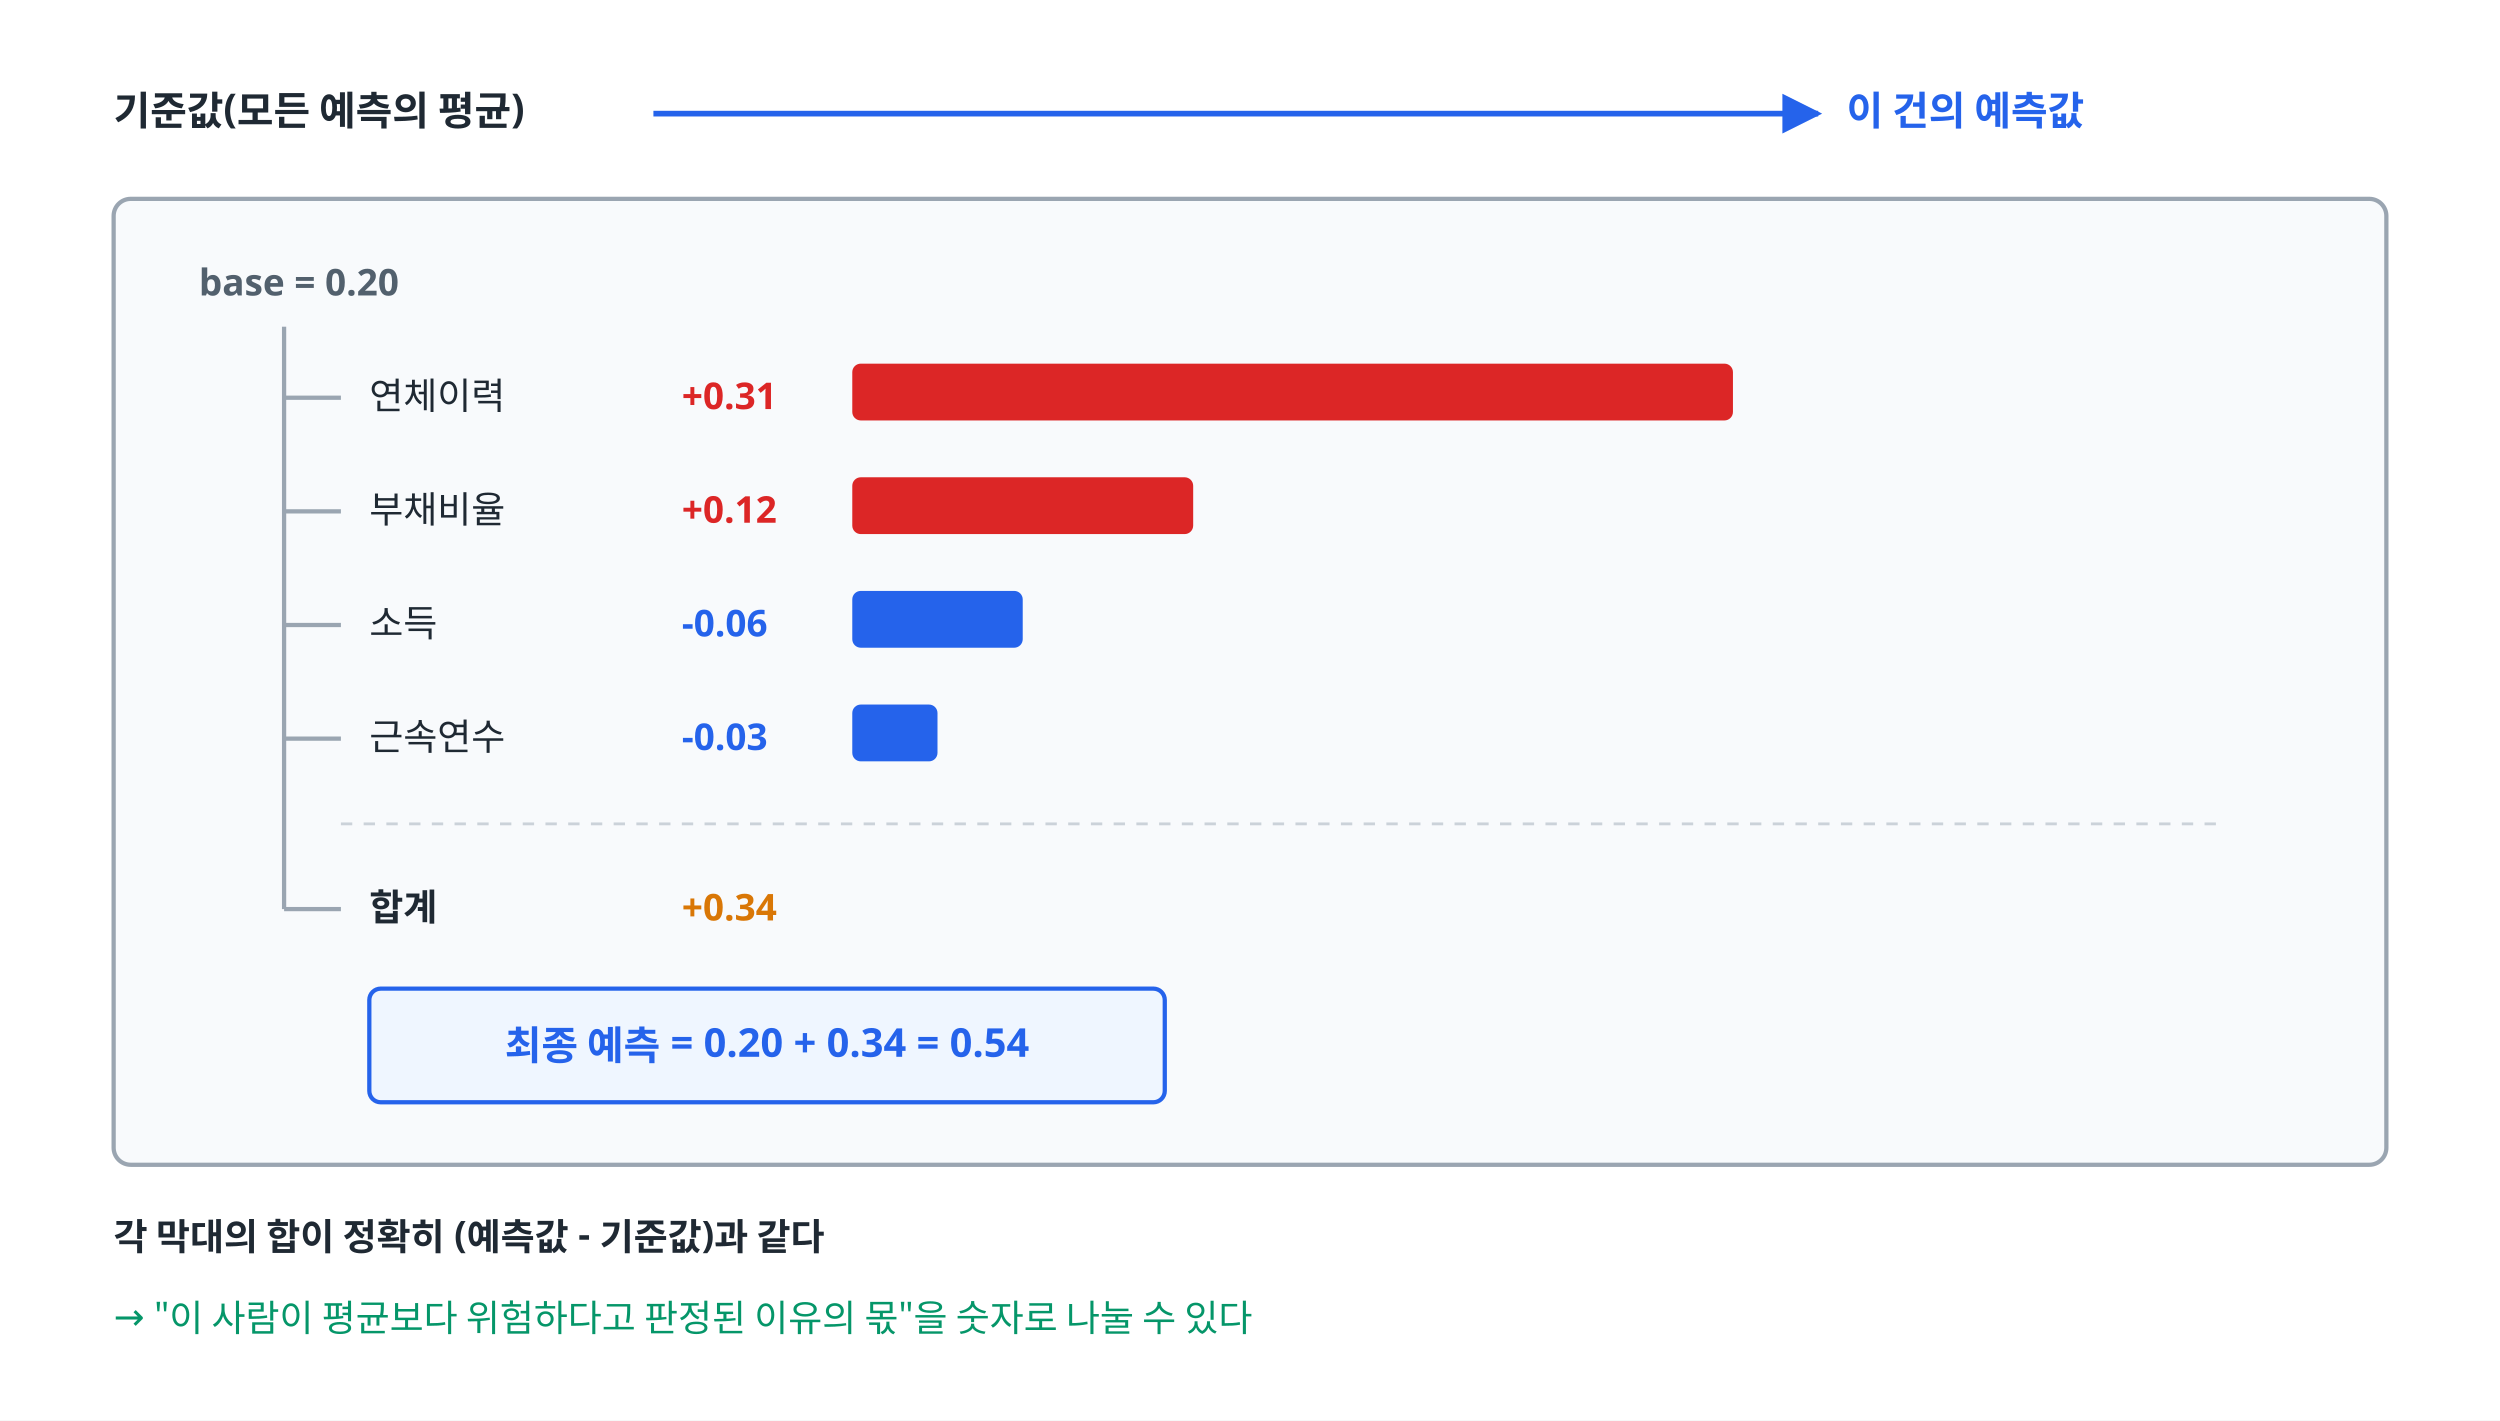
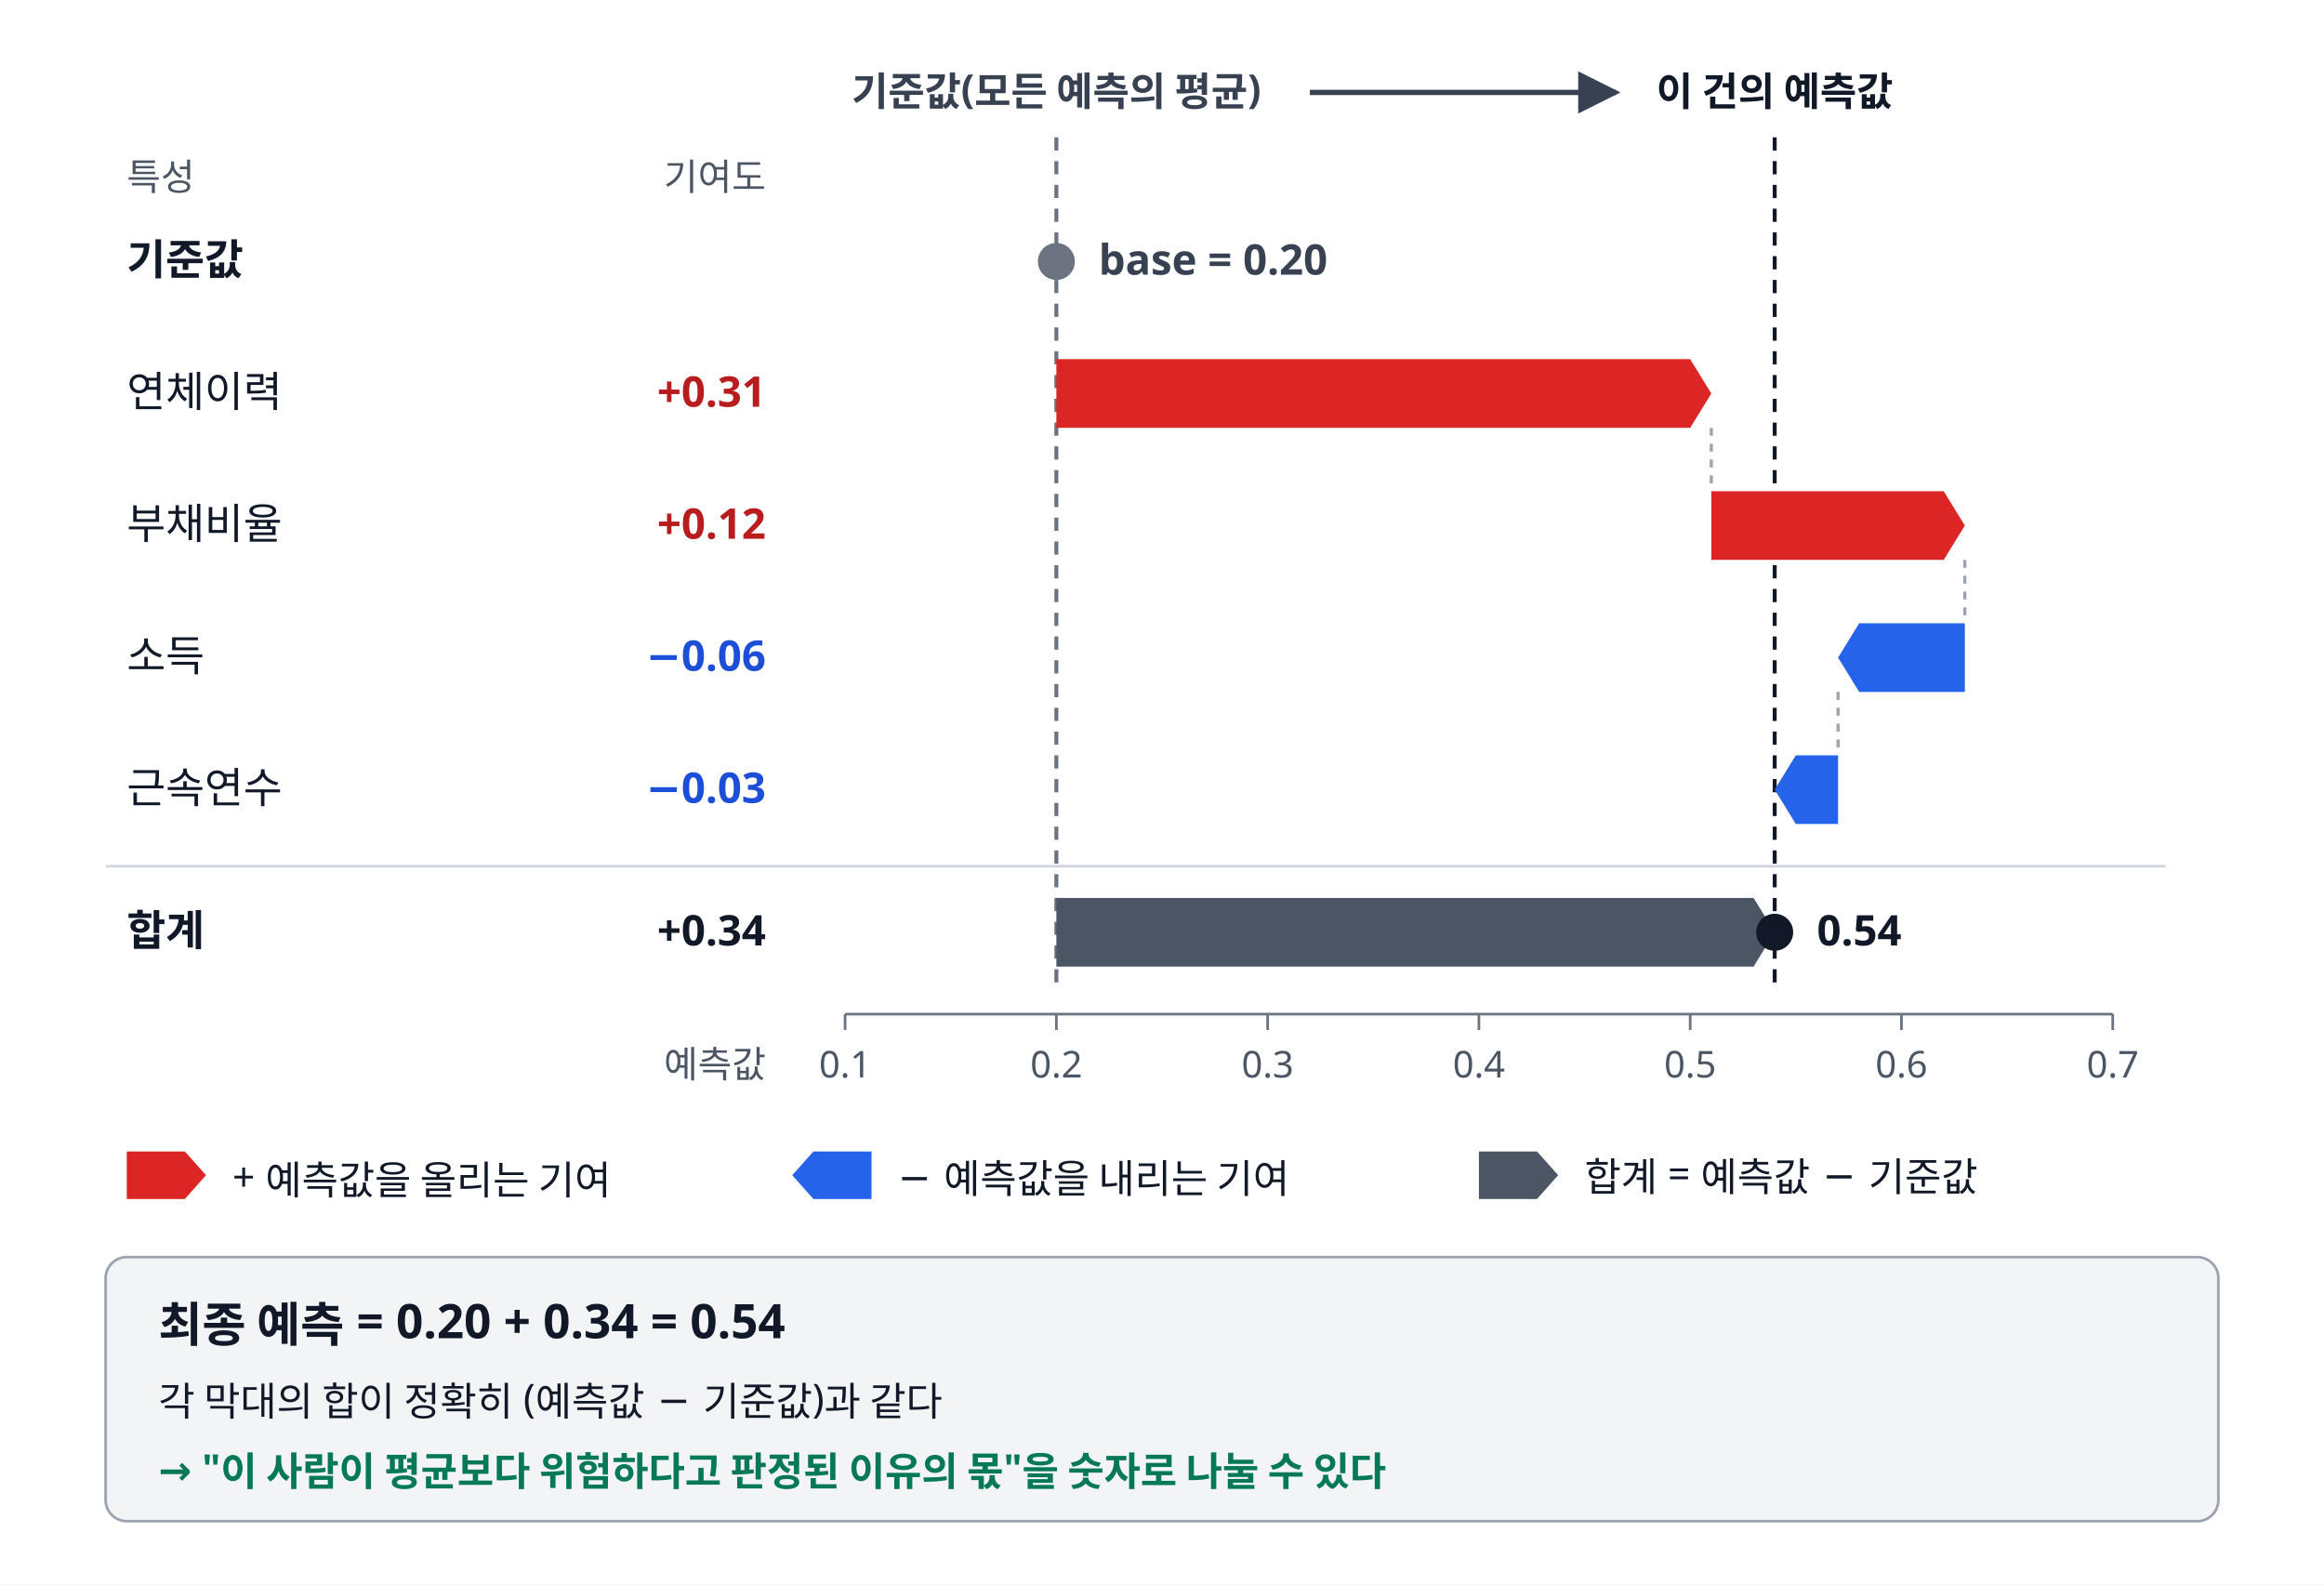
- <svg xmlns="http://www.w3.org/2000/svg" viewBox="0 0 880 500" width="880" height="500" font-family="'Malgun Gothic','Apple SD Gothic Neo','Noto Sans KR','Segoe UI',sans-serif" role="img" aria-labelledby="t d">
+ <svg xmlns="http://www.w3.org/2000/svg" viewBox="0 0 880 600" width="880" height="600" font-family="'Malgun Gothic','Apple SD Gothic Neo','Noto Sans KR','Segoe UI',sans-serif" role="img" aria-labelledby="t d">
+   <rect width="880" height="600" fill="#ffffff" />
  <defs>
-     <marker id="a-ink" viewBox="0 0 10 10" refX="9" refY="5" markerWidth="7" markerHeight="7" orient="auto-start-reverse">
-       <path d="M0,0 L10,5 L0,10 z" fill="#1f2933" />
-     </marker>
-     <marker id="a-blue" viewBox="0 0 10 10" refX="9" refY="5" markerWidth="7" markerHeight="7" orient="auto-start-reverse">
-       <path d="M0,0 L10,5 L0,10 z" fill="#2563eb" />
+     <marker id="ah" viewBox="0 0 10 10" refX="9" refY="5" markerWidth="8" markerHeight="8" orient="auto-start-reverse">
+       <path d="M0,0 L10,5 L0,10 z" fill="#374151" />
    </marker>
  </defs>
-   <rect width="880" height="500" fill="#ffffff" />
-   <text x="40" y="44" font-size="14" font-weight="bold" fill="#1f2933">기준값(모든 예측의 평균)</text>
-   <path d="M 230 40 L 640 40" stroke="#2563eb" stroke-width="2" fill="none" marker-end="url(#a-blue)" />
-   <text x="650" y="44" font-size="14" font-weight="bold" fill="#2563eb">이 건의 예측값</text>
-   <rect x="40" y="70" width="800" height="340" rx="6" fill="#f8fafc" stroke="#9aa5b1" stroke-width="1.5" />
-   <text x="70" y="104" font-size="13" font-weight="bold" fill="#52606d">base = 0.20</text>
-   <path d="M 100 115 L 100 320" stroke="#9aa5b1" stroke-width="1.5" fill="none" />
-   <path d="M 100 140 L 120 140" stroke="#9aa5b1" stroke-width="1.5" fill="none" />
-   <path d="M 100 180 L 120 180" stroke="#9aa5b1" stroke-width="1.5" fill="none" />
-   <path d="M 100 220 L 120 220" stroke="#9aa5b1" stroke-width="1.5" fill="none" />
-   <path d="M 100 260 L 120 260" stroke="#9aa5b1" stroke-width="1.5" fill="none" />
-   <path d="M 100 320 L 120 320" stroke="#9aa5b1" stroke-width="1.5" fill="none" />
-   <text x="130" y="144" font-size="13" fill="#1f2933">연체이력</text>
-   <text x="240" y="144" font-size="13" font-weight="bold" fill="#dc2626">+0.31</text>
-   <rect x="300" y="128" width="310" height="20" rx="3" fill="#dc2626" />
-   <text x="130" y="184" font-size="13" fill="#1f2933">부채비율</text>
-   <text x="240" y="184" font-size="13" font-weight="bold" fill="#dc2626">+0.12</text>
-   <rect x="300" y="168" width="120" height="20" rx="3" fill="#dc2626" />
-   <text x="130" y="224" font-size="13" fill="#1f2933">소득</text>
-   <text x="240" y="224" font-size="13" font-weight="bold" fill="#2563eb">-0.06</text>
-   <rect x="300" y="208" width="60" height="20" rx="3" fill="#2563eb" />
-   <text x="130" y="264" font-size="13" fill="#1f2933">근속연수</text>
-   <text x="240" y="264" font-size="13" font-weight="bold" fill="#2563eb">-0.03</text>
-   <rect x="300" y="248" width="30" height="20" rx="3" fill="#2563eb" />
-   <line x1="120" y1="290" x2="780" y2="290" stroke="#cbd2d9" stroke-width="1" stroke-dasharray="4 4" />
-   <text x="130" y="324" font-size="13" font-weight="bold" fill="#1f2933">합계</text>
-   <text x="240" y="324" font-size="13" font-weight="bold" fill="#d97706">+0.34</text>
-   <rect x="130" y="348" width="280" height="40" rx="4" fill="#eff6ff" stroke="#2563eb" stroke-width="1.5" />
-   <text x="270" y="373" font-size="14" font-weight="bold" fill="#2563eb" text-anchor="middle">최종 예측 = 0.20 + 0.34 = 0.54</text>
-   <text x="40" y="440" font-size="13" font-weight="bold" fill="#1f2933">각 막대의 합이 정확히 (예측값 - 기준값)과 같다</text>
-   <text x="40" y="468" font-size="13" fill="#059669">→ "이 사람이 평균보다 위험하다고 판정된 이유의 몫"을 숫자로 나눌 수 있다</text>
+   <text x="400" y="40" font-size="15" font-weight="bold" fill="#374151" text-anchor="middle">기준값(모든 예측의 평균)</text>
+   <line x1="496" y1="35" x2="612" y2="35" stroke="#374151" stroke-width="2" marker-end="url(#ah)" />
+   <text x="672" y="40" font-size="15" font-weight="bold" fill="#111827" text-anchor="middle">이 건의 예측값</text>
+   <text x="48" y="72" font-size="14" fill="#4b5563">특성</text>
+   <text x="290" y="72" font-size="14" fill="#4b5563" text-anchor="end">기여도</text>
+   <line x1="400" y1="52" x2="400" y2="374" stroke="#6b7280" stroke-width="1.5" stroke-dasharray="5 4" />
+   <line x1="672" y1="52" x2="672" y2="374" stroke="#111827" stroke-width="1.5" stroke-dasharray="5 4" />
+   <text x="48" y="104" font-size="16" font-weight="bold" fill="#111827">기준값</text>
+   <circle cx="400" cy="99" r="7" fill="#6b7280" />
+   <text x="416" y="104" font-size="16" font-weight="bold" fill="#374151">base = 0.20</text>
+   <text x="48" y="154" font-size="16" fill="#111827">연체이력</text>
+   <text x="290" y="154" font-size="16" font-weight="bold" fill="#b91c1c" text-anchor="end">+0.31</text>
+   <polygon points="400,136 640,136 648,149 640,162 400,162" fill="#dc2626" />
+   <line x1="648" y1="162" x2="648" y2="186" stroke="#9ca3af" stroke-width="1.2" stroke-dasharray="3 3" />
+   <text x="48" y="204" font-size="16" fill="#111827">부채비율</text>
+   <text x="290" y="204" font-size="16" font-weight="bold" fill="#b91c1c" text-anchor="end">+0.12</text>
+   <polygon points="648,186 736,186 744,199 736,212 648,212" fill="#dc2626" />
+   <line x1="744" y1="212" x2="744" y2="236" stroke="#9ca3af" stroke-width="1.2" stroke-dasharray="3 3" />
+   <text x="48" y="254" font-size="16" fill="#111827">소득</text>
+   <text x="290" y="254" font-size="16" font-weight="bold" fill="#1d4ed8" text-anchor="end">−0.06</text>
+   <polygon points="744,236 704,236 696,249 704,262 744,262" fill="#2563eb" />
+   <line x1="696" y1="262" x2="696" y2="286" stroke="#9ca3af" stroke-width="1.2" stroke-dasharray="3 3" />
+   <text x="48" y="304" font-size="16" fill="#111827">근속연수</text>
+   <text x="290" y="304" font-size="16" font-weight="bold" fill="#1d4ed8" text-anchor="end">−0.03</text>
+   <polygon points="696,286 680,286 672,299 680,312 696,312" fill="#2563eb" />
+   <line x1="40" y1="328" x2="820" y2="328" stroke="#d1d5db" stroke-width="1" />
+   <text x="48" y="358" font-size="16" font-weight="bold" fill="#111827">합계</text>
+   <text x="290" y="358" font-size="16" font-weight="bold" fill="#111827" text-anchor="end">+0.34</text>
+   <polygon points="400,340 664,340 672,353 664,366 400,366" fill="#4b5563" />
+   <circle cx="672" cy="353" r="7" fill="#111827" />
+   <text x="688" y="358" font-size="16" font-weight="bold" fill="#111827">0.54</text>
+   <line x1="320" y1="384" x2="800" y2="384" stroke="#6b7280" stroke-width="1" />
+   <line x1="320" y1="384" x2="320" y2="390" stroke="#6b7280" stroke-width="1" />
+   <line x1="400" y1="384" x2="400" y2="390" stroke="#6b7280" stroke-width="1" />
+   <line x1="480" y1="384" x2="480" y2="390" stroke="#6b7280" stroke-width="1" />
+   <line x1="560" y1="384" x2="560" y2="390" stroke="#6b7280" stroke-width="1" />
+   <line x1="640" y1="384" x2="640" y2="390" stroke="#6b7280" stroke-width="1" />
+   <line x1="720" y1="384" x2="720" y2="390" stroke="#6b7280" stroke-width="1" />
+   <line x1="800" y1="384" x2="800" y2="390" stroke="#6b7280" stroke-width="1" />
+   <text x="320" y="408" font-size="14" fill="#4b5563" text-anchor="middle">0.1</text>
+   <text x="400" y="408" font-size="14" fill="#4b5563" text-anchor="middle">0.2</text>
+   <text x="480" y="408" font-size="14" fill="#4b5563" text-anchor="middle">0.3</text>
+   <text x="560" y="408" font-size="14" fill="#4b5563" text-anchor="middle">0.4</text>
+   <text x="640" y="408" font-size="14" fill="#4b5563" text-anchor="middle">0.5</text>
+   <text x="720" y="408" font-size="14" fill="#4b5563" text-anchor="middle">0.6</text>
+   <text x="800" y="408" font-size="14" fill="#4b5563" text-anchor="middle">0.7</text>
+   <text x="290" y="408" font-size="14" fill="#4b5563" text-anchor="end">예측값</text>
+   <polygon points="48,436 70,436 78,445 70,454 48,454" fill="#dc2626" />
+   <text x="88" y="451" font-size="15" fill="#111827">+ 예측값을 올리는 기여</text>
+   <polygon points="330,436 308,436 300,445 308,454 330,454" fill="#2563eb" />
+   <text x="340" y="451" font-size="15" fill="#111827">− 예측값을 내리는 기여</text>
+   <polygon points="560,436 582,436 590,445 582,454 560,454" fill="#4b5563" />
+   <text x="600" y="451" font-size="15" fill="#111827">합계 = 예측값 − 기준값</text>
+   <rect x="40" y="476" width="800" height="100" rx="8" fill="#f3f4f6" stroke="#9ca3af" stroke-width="1" />
+   <text x="60" y="508" font-size="18" font-weight="bold" fill="#111827">최종 예측 = 0.20 + 0.34 = 0.54</text>
+   <text x="60" y="536" font-size="15" fill="#111827">각 막대의 합이 정확히 (예측값 − 기준값)과 같다</text>
+   <text x="60" y="562" font-size="15" font-weight="bold" fill="#047857">→ "이 사람이 평균보다 위험하다고 판정된 이유의 몫"을 숫자로 나눌 수 있다</text>
</svg>
